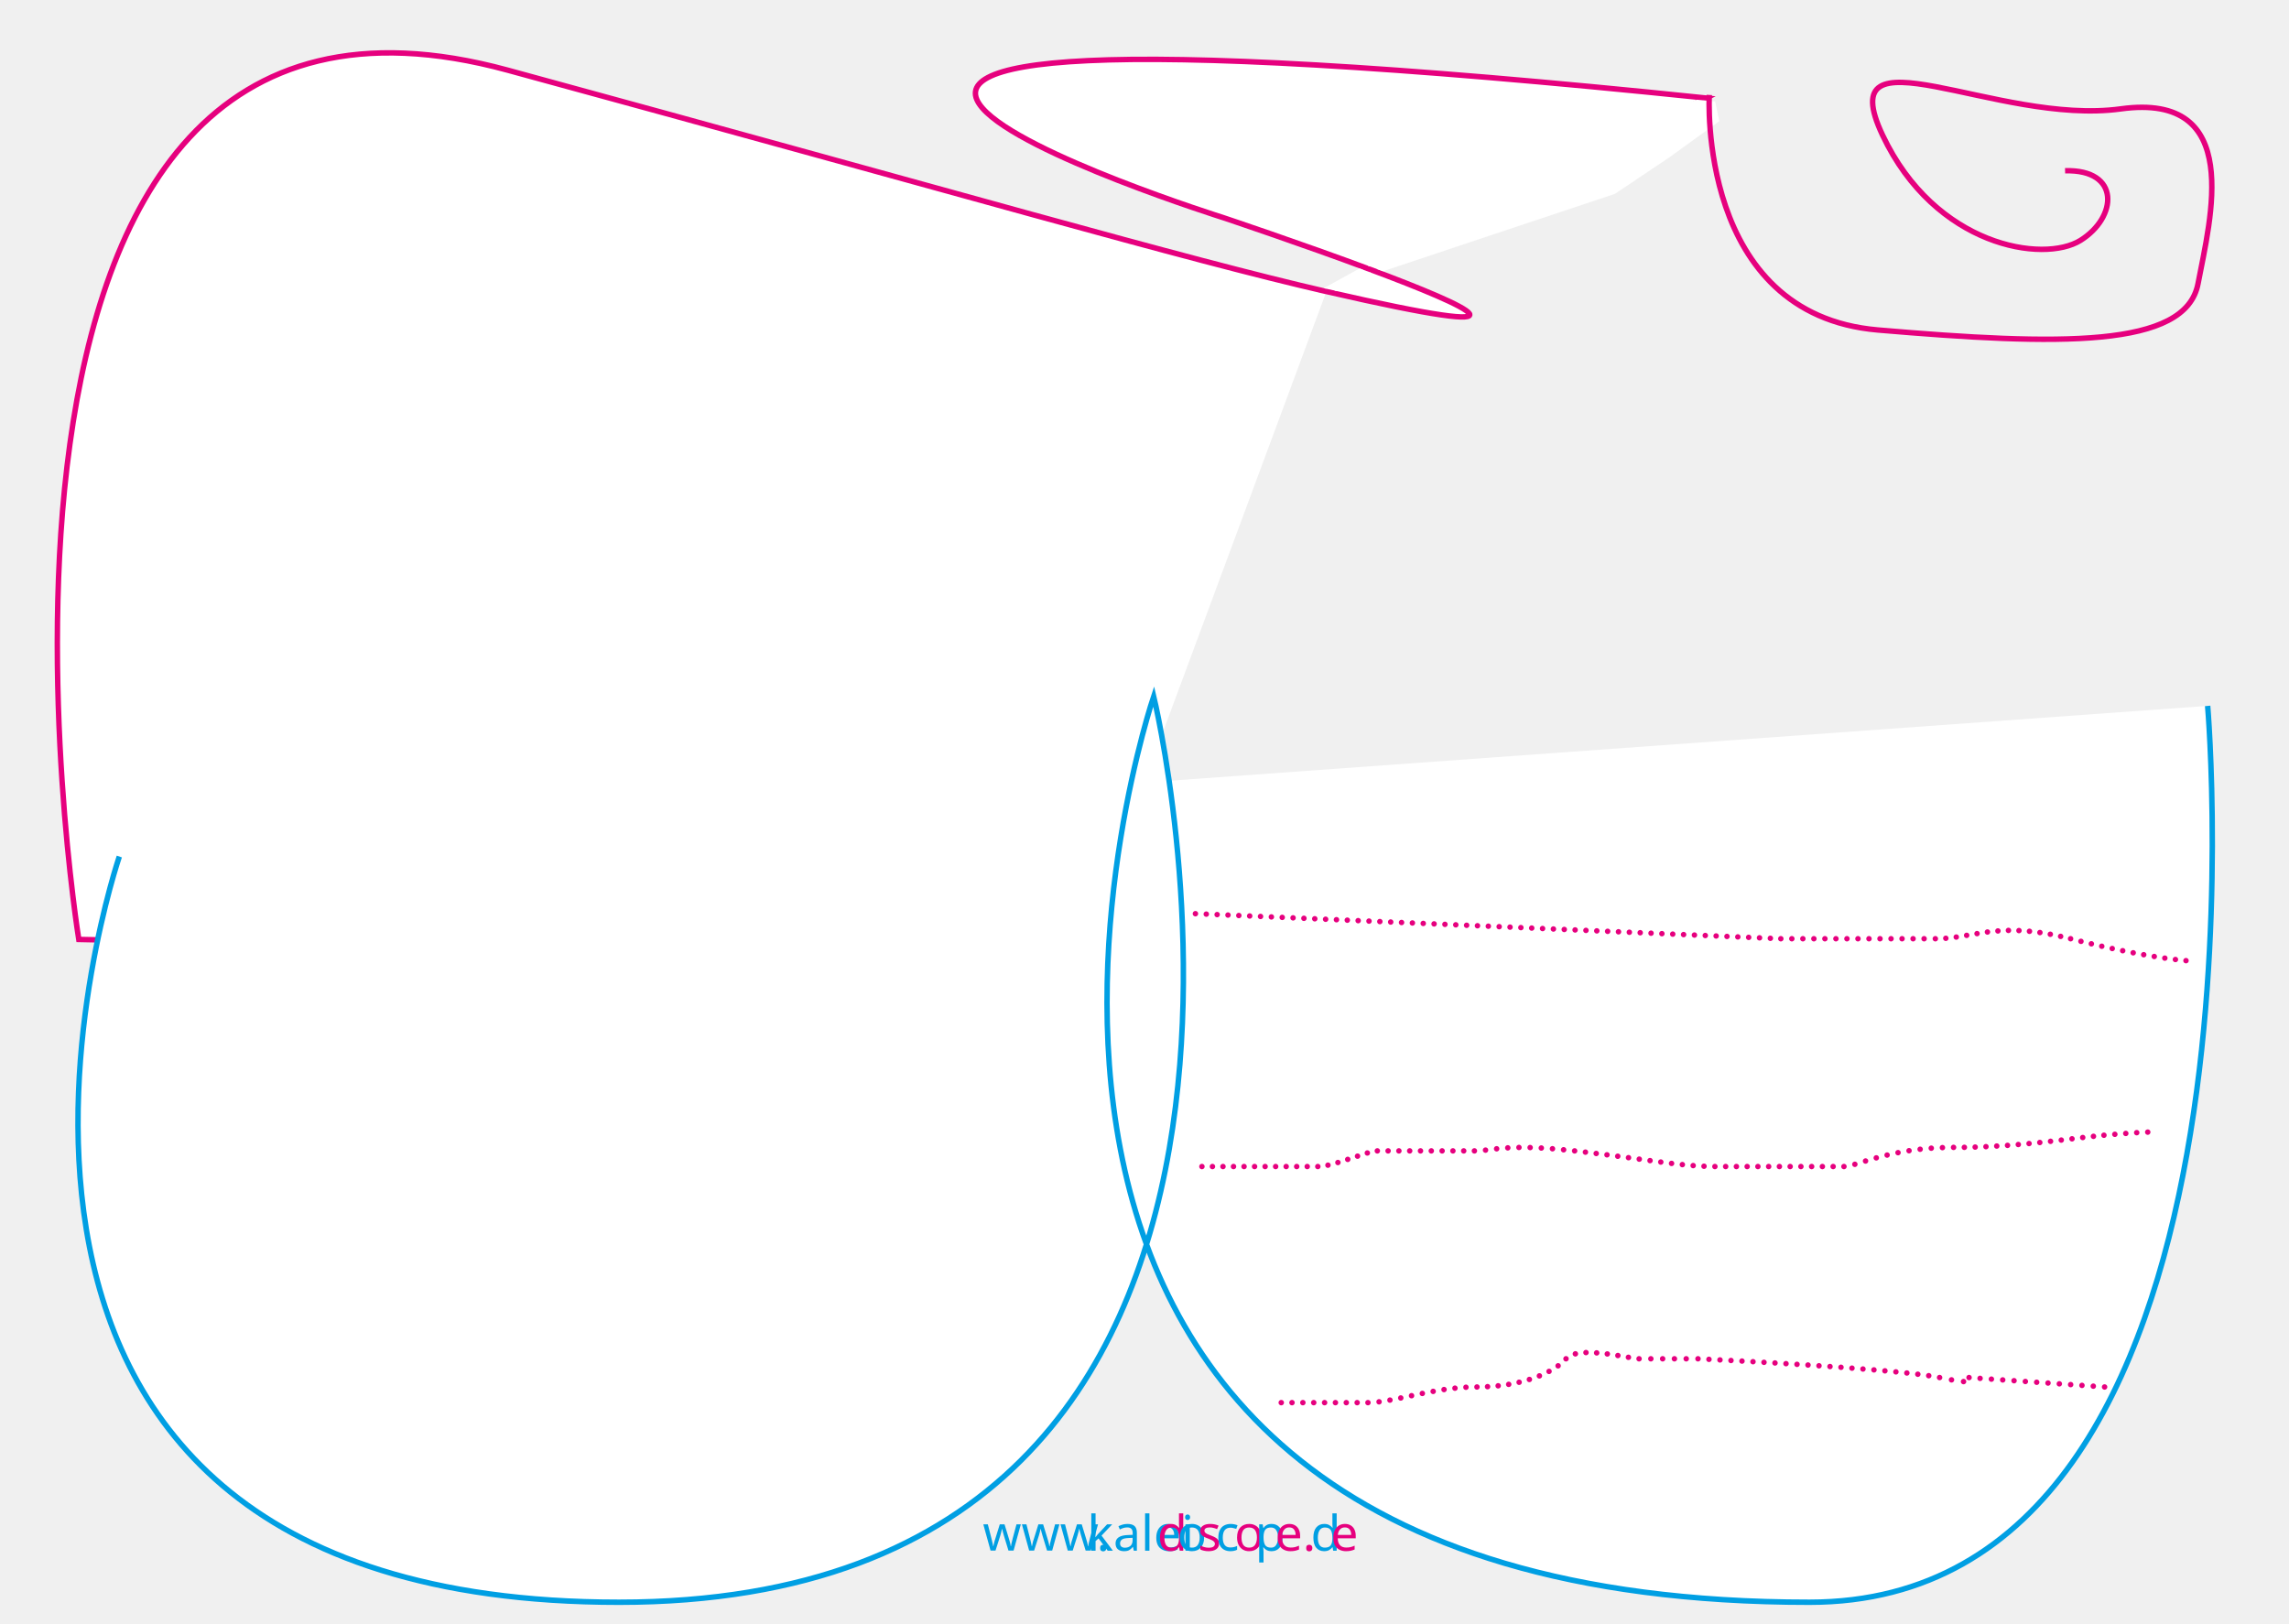
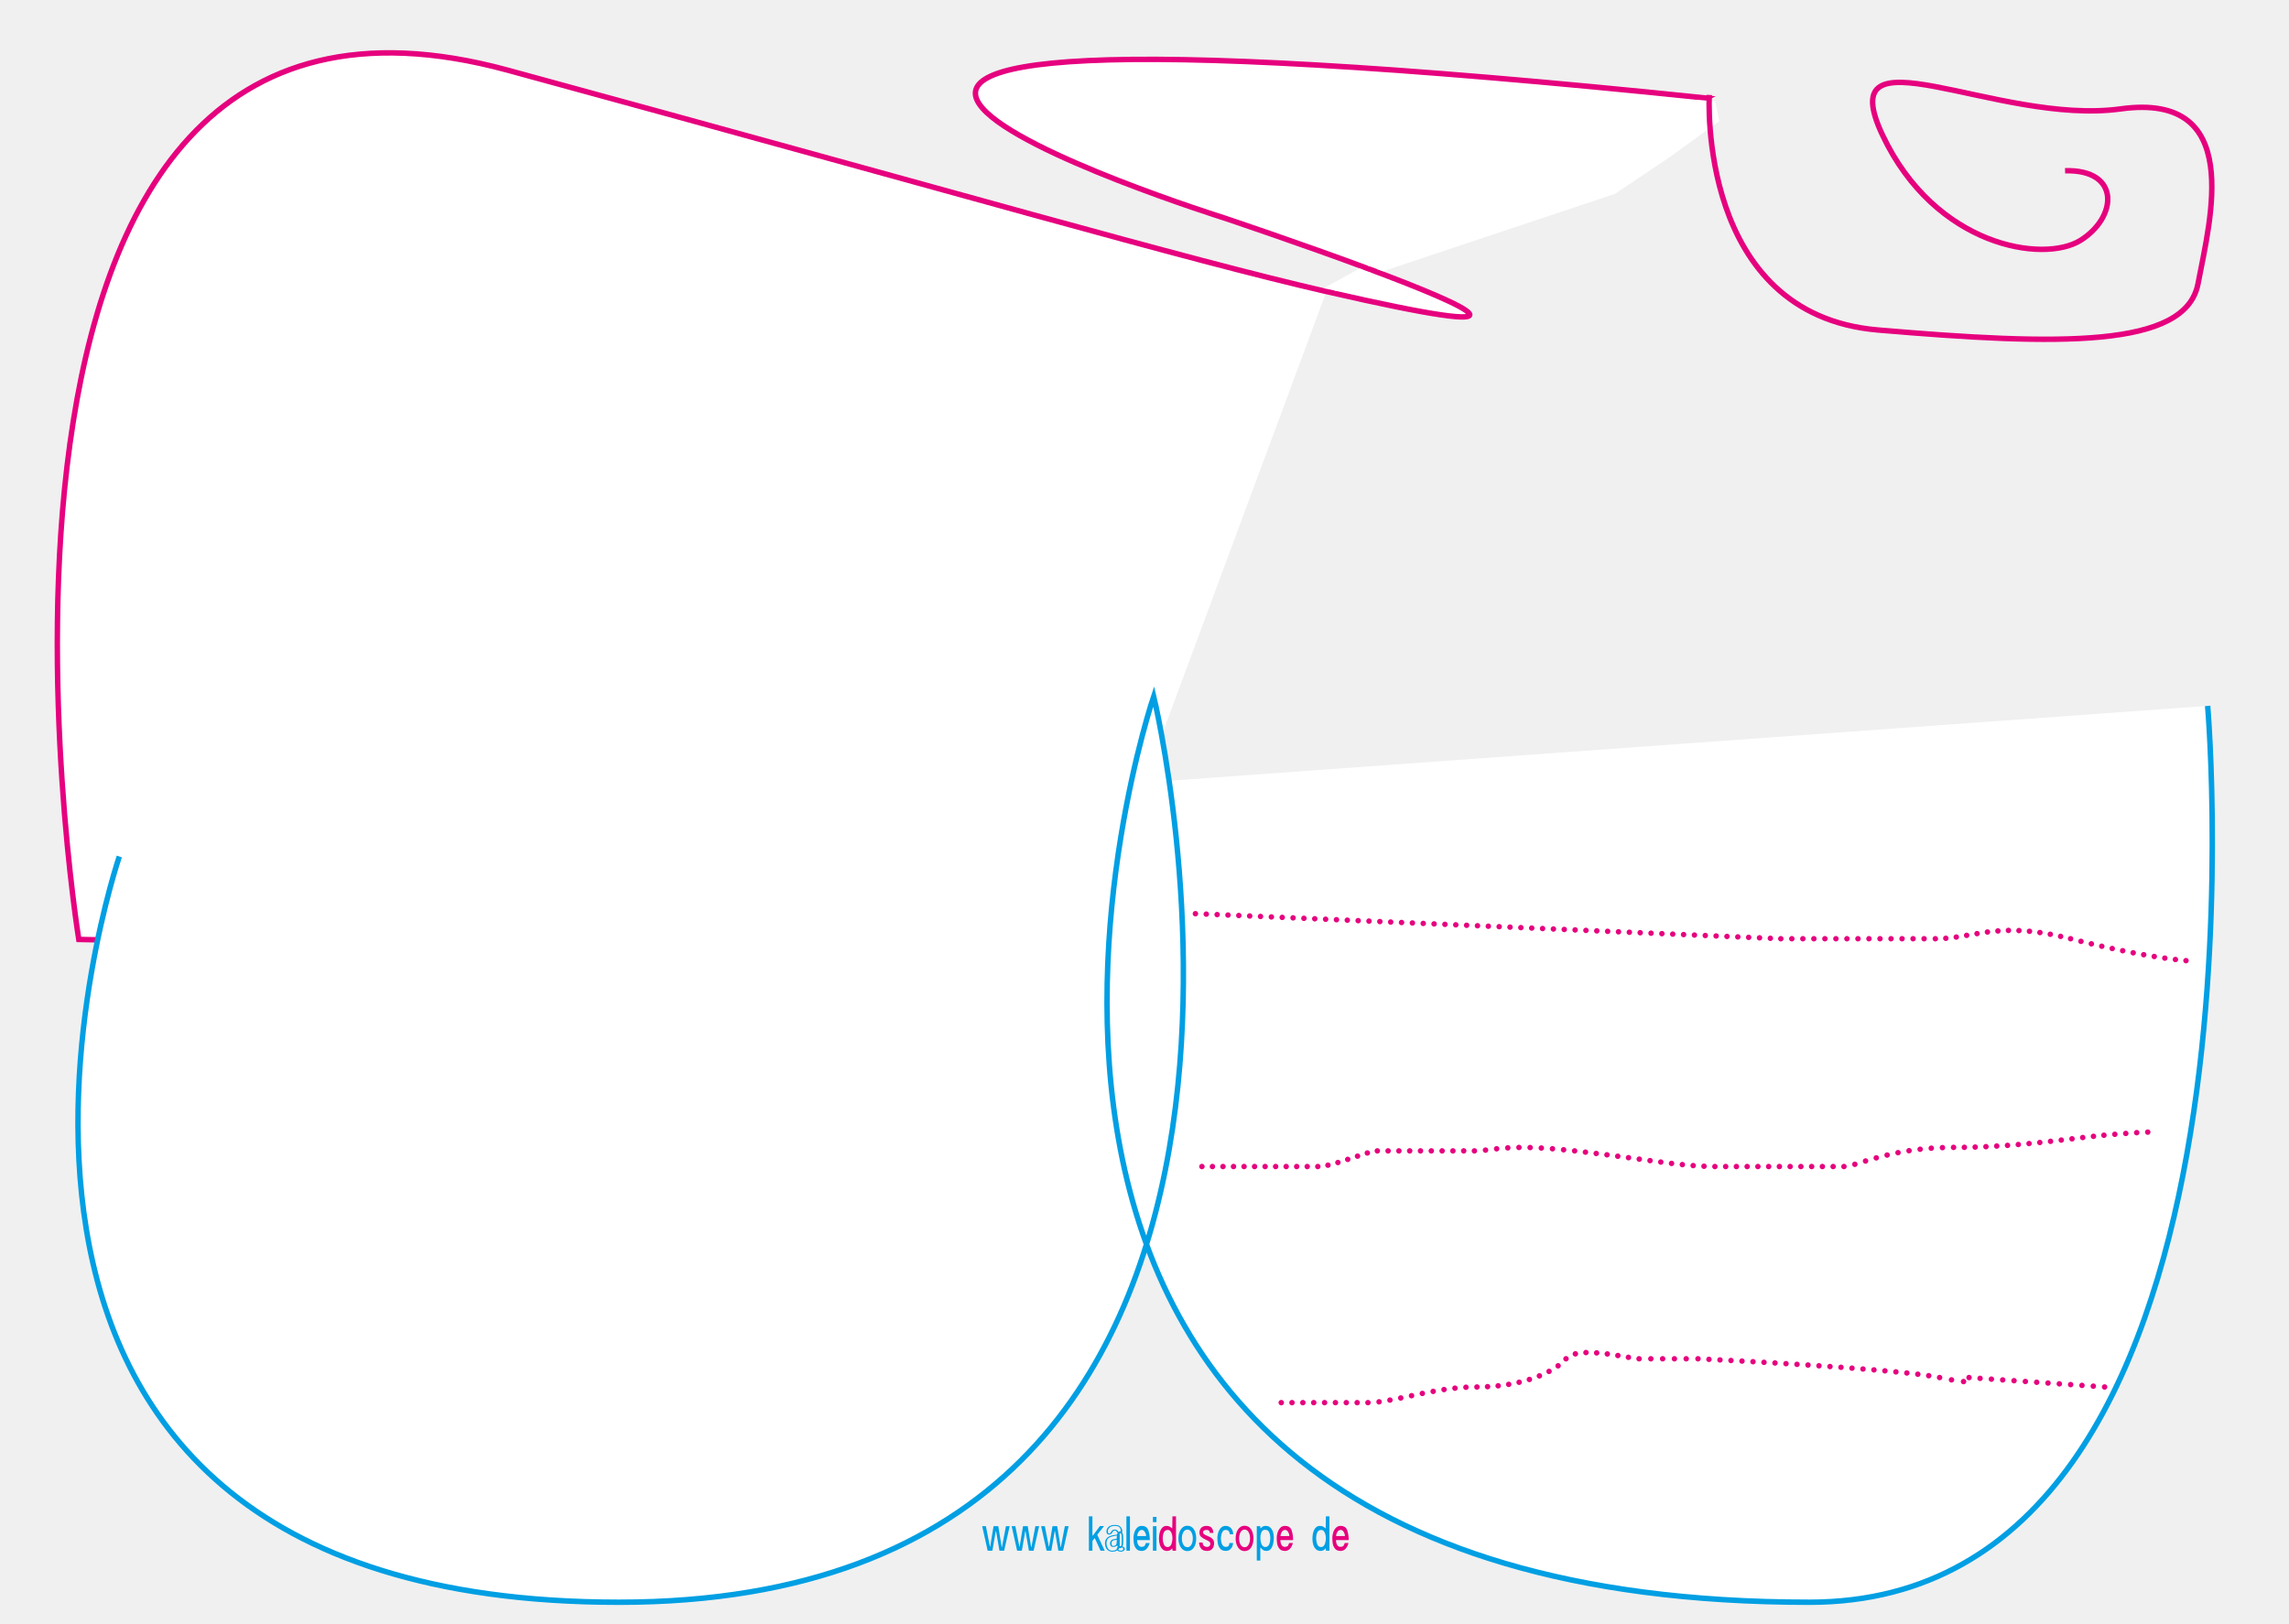
<svg xmlns="http://www.w3.org/2000/svg" id="Ebene_1" viewBox="0 0 419.53 297.64">
  <defs>
    <style>.cls-1,.cls-2,.cls-3,.cls-4,.cls-5,.cls-6,.cls-7,.cls-8,.cls-9,.cls-10,.cls-11,.cls-12,.cls-13,.cls-14,.cls-15,.cls-16,.cls-17,.cls-18,.cls-19,.cls-20,.cls-21,.cls-22,.cls-23,.cls-24,.cls-25{fill:none;}.cls-2{stroke-dasharray:0 1.93;}.cls-2,.cls-3,.cls-4,.cls-5,.cls-6,.cls-7,.cls-8,.cls-9,.cls-10,.cls-11,.cls-13,.cls-14,.cls-15,.cls-16,.cls-17,.cls-18,.cls-19,.cls-20,.cls-21,.cls-22,.cls-23,.cls-24,.cls-25{stroke:#e6007e;}.cls-2,.cls-3,.cls-4,.cls-5,.cls-6,.cls-7,.cls-8,.cls-9,.cls-10,.cls-13,.cls-14,.cls-15,.cls-16,.cls-17,.cls-18,.cls-19,.cls-20,.cls-21,.cls-22,.cls-23,.cls-24,.cls-25{stroke-linecap:round;stroke-linejoin:round;}.cls-26,.cls-27,.cls-28,.cls-29,.cls-30{font-family:neumarktregularv01-Round900, neumarkt-regular-v01;font-size:9px;font-variation-settings:'wght' 900;}.cls-26,.cls-28{fill:#e6007e;}.cls-3{stroke-dasharray:0 1.95;}.cls-31{fill:#fff;}.cls-4{stroke-dasharray:0 1.93;}.cls-5{stroke-dasharray:0 1.98;}.cls-6{stroke-dasharray:0 1.89;}.cls-7{stroke-dasharray:0 1.98;}.cls-8{stroke-dasharray:0 2.02;}.cls-9{stroke-dasharray:0 2.02;}.cls-12{stroke:#009fe3;}.cls-13{stroke-dasharray:0 1.96;}.cls-14{stroke-dasharray:0 1.96;}.cls-27,.cls-29,.cls-30{fill:#009fe3;}.cls-28,.cls-29{letter-spacing:0em;}.cls-15{stroke-dasharray:0 1.97;}.cls-30{letter-spacing:0em;}.cls-16{stroke-dasharray:0 2.23;}.cls-17{stroke-dasharray:0 1.99;}.cls-18{stroke-dasharray:0 1.99;}.cls-19{stroke-dasharray:0 2.01;}.cls-20{stroke-dasharray:0 2.02;}.cls-32{clip-path:url(#clippath);}.cls-21{stroke-dasharray:0 1.99;}.cls-22{stroke-dasharray:0 2.08;}.cls-23{stroke-dasharray:0 2.16;}.cls-24{stroke-dasharray:0 2.05;}.cls-25{stroke-dasharray:0 2.05;}</style>
    <clipPath id="clippath">
      <rect class="cls-1" x="-.24" y=".82" width="419.53" height="297.64" />
    </clipPath>
  </defs>
-   <text class="cls-29" transform="translate(180.13 284.26)">
-     <tspan x="0" y="0">www.</tspan>
-   </text>
-   <text class="cls-30" transform="translate(199.25 284.26)">
-     <tspan x="0" y="0">kalei</tspan>
-   </text>
-   <text class="cls-26" transform="translate(212.1 284.26)">
-     <tspan x="0" y="0">d</tspan>
-   </text>
-   <text class="cls-27" transform="translate(215.74 284.26)">
-     <tspan x="0" y="0">o</tspan>
-   </text>
-   <text class="cls-26" transform="translate(219.53 284.26)">
-     <tspan x="0" y="0">s</tspan>
-   </text>
-   <text class="cls-27" transform="translate(222.8 284.26)">
-     <tspan x="0" y="0">c</tspan>
-   </text>
-   <text class="cls-26" transform="translate(226.23 284.26)">
-     <tspan x="0" y="0">o</tspan>
-   </text>
-   <text class="cls-27" transform="translate(230.02 284.26)">
-     <tspan x="0" y="0">p</tspan>
-   </text>
-   <text class="cls-28" transform="translate(233.68 284.26)">
-     <tspan x="0" y="0">e.</tspan>
-   </text>
-   <text class="cls-27" transform="translate(240.22 284.26)">
-     <tspan x="0" y="0">d</tspan>
-   </text>
-   <text class="cls-26" transform="translate(243.87 284.26)">
-     <tspan x="0" y="0">e</tspan>
-   </text>
+   <path fill="#009fe3" d="M181.885 284.260L181.021 284.260L180.013 279.760L180.697 279.760L181.426 283.495Q181.435 283.522 181.453 283.522Q181.471 283.522 181.480 283.495L182.101 279.760L182.965 279.760L183.586 283.585Q183.595 283.612 183.613 283.612Q183.631 283.612 183.640 283.585L184.369 279.760L185.053 279.760L184.045 284.260L183.181 284.260L182.560 280.687Q182.551 280.660 182.533 280.660Q182.515 280.660 182.506 280.687L181.885 284.260M187.285 284.260L186.421 284.260L185.413 279.760L186.097 279.760L186.826 283.495Q186.835 283.522 186.853 283.522Q186.871 283.522 186.880 283.495L187.501 279.760L188.365 279.760L188.986 283.585Q188.995 283.612 189.013 283.612Q189.031 283.612 189.040 283.585L189.769 279.760L190.453 279.760L189.445 284.260L188.581 284.260L187.960 280.687Q187.951 280.660 187.933 280.660Q187.915 280.660 187.906 280.687L187.285 284.260M192.685 284.260L191.821 284.260L190.813 279.760L191.497 279.760L192.226 283.495Q192.235 283.522 192.253 283.522Q192.271 283.522 192.280 283.495L192.901 279.760L193.765 279.760L194.386 283.585Q194.395 283.612 194.413 283.612Q194.431 283.612 194.440 283.585L195.169 279.760L195.853 279.760L194.845 284.260L193.981 284.260L193.360 280.687Q193.351 280.660 193.333 280.660Q193.315 280.660 193.306 280.687" />
+   <path fill="#009fe3" d="M200.222 282.541L200.222 284.260L199.574 284.260L199.574 277.960L200.222 277.960L200.222 281.407Q200.222 281.470 200.258 281.483Q200.294 281.497 200.330 281.452L201.599 279.742L202.346 279.742L201.149 281.281Q201.104 281.335 201.131 281.398L202.472 284.260L201.707 284.260L200.699 282.037Q200.681 281.983 200.645 281.983Q200.609 281.983 200.573 282.028L200.258 282.433Q200.222 282.478 200.222 282.541M203.867 284.440Q203.336 284.440 202.990 284.120Q202.643 283.801 202.553 283.234Q202.445 282.595 202.710 282.159Q202.976 281.722 203.579 281.533Q204.020 281.398 204.407 281.362Q204.686 281.326 204.835 281.250Q204.983 281.173 205.217 280.903L205.217 283.450L205.217 283.504Q205.217 283.648 205.181 283.720L205.181 283.711Q205.028 284.071 204.691 284.255Q204.353 284.440 203.867 284.440M203.867 284.260Q204.668 284.260 204.938 283.639Q204.947 283.621 204.947 283.450L204.947 281.425Q204.785 281.479 204.326 281.551L204.020 281.605Q203.768 281.668 203.660 281.704Q203.048 281.893 202.900 282.334Q202.751 282.775 202.823 283.207Q202.877 283.585 203.111 283.923Q203.345 284.260 203.867 284.260M203.912 283.378Q204.317 283.414 204.497 283.229Q204.677 283.045 204.677 282.577L204.677 282.253Q204.452 282.316 204.263 282.325Q204.011 282.343 203.863 282.505Q203.714 282.667 203.714 282.910Q203.714 283.063 203.782 283.216Q203.849 283.369 203.912 283.378M203.894 283.558Q203.669 283.540 203.556 283.328Q203.444 283.117 203.444 282.910Q203.444 282.676 203.624 282.433Q203.804 282.190 204.236 282.145Q204.488 282.118 204.673 282.055Q204.857 281.992 204.947 281.920L204.947 282.577Q204.947 283.639 203.894 283.558M205.415 284.440Q205.109 284.440 204.893 284.296Q204.677 284.152 204.677 283.936Q204.677 283.720 204.893 283.576Q205.109 283.432 205.415 283.432Q205.721 283.432 205.937 283.576Q206.153 283.720 206.153 283.936Q206.153 284.152 205.937 284.296Q205.721 284.440 205.415 284.440M205.415 284.260Q205.613 284.260 205.748 284.166Q205.883 284.071 205.883 283.936Q205.883 283.801 205.748 283.707Q205.613 283.612 205.415 283.612Q205.217 283.612 205.082 283.707Q204.947 283.801 204.947 283.936Q204.947 284.071 205.082 284.166Q205.217 284.260 205.415 284.260M205.271 283.792Q204.965 283.792 204.821 283.490Q204.677 283.189 204.677 282.694L204.677 281.821Q204.677 281.326 204.821 281.024Q204.965 280.723 205.271 280.723Q205.577 280.723 205.721 281.024Q205.865 281.326 205.865 281.821L205.865 282.694Q205.865 283.198 205.726 283.495Q205.586 283.792 205.271 283.792M205.271 283.612Q205.415 283.612 205.505 283.351Q205.595 283.090 205.595 282.694L205.595 281.821Q205.595 281.425 205.501 281.164Q205.406 280.903 205.271 280.903Q205.136 280.903 205.042 281.164Q204.947 281.425 204.947 281.821L204.947 282.694Q204.947 283.090 205.042 283.351Q205.136 283.612 205.271 283.612M203.264 281.128Q203.408 281.128 203.494 281.038Q203.579 280.948 203.696 280.732Q203.885 280.390 204.335 280.390Q204.713 280.390 204.866 280.651Q204.938 280.777 205.019 280.840Q205.100 280.903 205.217 280.903L205.271 280.903Q205.370 280.903 205.401 280.651Q205.433 280.399 205.303 280.138Q205.172 279.877 204.830 279.778Q204.596 279.715 204.236 279.715Q203.624 279.715 203.264 280.120Q203.093 280.327 203.061 280.561Q203.030 280.795 203.097 280.962Q203.165 281.128 203.264 281.128M203.264 281.308Q202.994 281.308 202.873 281.092Q202.751 280.876 202.800 280.565Q202.850 280.255 203.057 280.003Q203.255 279.778 203.566 279.656Q203.876 279.535 204.236 279.535Q204.641 279.535 204.902 279.607Q205.280 279.715 205.510 280.079Q205.739 280.444 205.680 280.763Q205.622 281.083 205.271 281.083L205.217 281.083Q204.839 281.083 204.632 280.741Q204.569 280.642 204.511 280.606Q204.452 280.570 204.335 280.570Q204.191 280.570 204.101 280.624Q204.011 280.678 203.930 280.822Q203.786 281.083 203.642 281.195Q203.498 281.308 203.264 281.308M207.098 277.960L207.098 284.260L206.450 284.260L206.450 277.960L207.098 277.960M209.258 284.305Q208.565 284.305 208.232 283.882Q207.899 283.459 207.823 282.959Q207.746 282.460 207.746 281.902L207.746 281.839Q207.746 281.470 207.890 280.971Q208.034 280.471 208.372 280.093Q208.709 279.715 209.240 279.715Q210.185 279.715 210.464 280.512Q210.743 281.308 210.743 282.316L208.493 282.316Q208.403 282.316 208.403 282.406Q208.430 282.874 208.637 283.216Q208.844 283.558 209.222 283.558Q209.564 283.558 209.789 283.378Q209.834 283.297 209.915 283.113Q209.996 282.928 210.023 282.847L210.374 282.847L210.707 282.847Q210.554 283.459 210.185 283.882Q209.816 284.305 209.258 284.305M208.511 281.578L209.978 281.578Q210.023 281.578 210.046 281.551Q210.068 281.524 210.059 281.488Q210.023 281.128 209.807 280.791Q209.591 280.453 209.258 280.453Q208.916 280.453 208.691 280.791Q208.466 281.128 208.430 281.488Q208.421 281.524 208.444 281.551Q208.466 281.578 208.511 281.578M211.958 278.068L211.958 279.022L211.310 279.022L211.310 278.068L211.958 278.068M211.958 279.760L211.958 284.260L211.310 284.260L211.310 279.760" />
+   <path fill="#e6007e" d="M212.424 282.109Q212.424 281.011 212.784 280.363Q213.144 279.715 213.756 279.715Q214.116 279.715 214.332 279.823Q214.548 279.931 214.719 280.093Q214.791 280.165 214.818 280.165Q214.845 280.165 214.854 280.048Q214.863 279.931 214.863 279.715L214.890 277.960L215.538 277.960L215.538 284.260L214.890 284.260L214.890 283.972Q214.890 283.873 214.845 283.864Q214.800 283.855 214.737 283.936Q214.620 284.089 214.404 284.197Q214.188 284.305 213.882 284.305Q213.405 284.305 213.076 283.999Q212.748 283.693 212.586 283.193Q212.424 282.694 212.424 282.109M213.108 282.118Q213.117 282.622 213.320 283.108Q213.522 283.594 214.008 283.594Q214.737 283.594 214.872 282.253Q214.917 281.767 214.822 281.353Q214.728 280.939 214.525 280.696Q214.323 280.453 214.053 280.453Q213.522 280.453 213.306 280.921Q213.090 281.389 213.108 282.118" />
+   <path fill="#009fe3" d="M217.621 284.332Q217.126 284.332 216.757 284.026Q216.388 283.720 216.186 283.189Q215.983 282.658 215.983 282.010Q215.983 281.353 216.186 280.827Q216.388 280.300 216.757 279.994Q217.126 279.688 217.621 279.688Q218.386 279.688 218.814 280.340Q219.241 280.993 219.241 282.010Q219.241 283.018 218.814 283.675Q218.386 284.332 217.621 284.332M217.630 283.621Q218.089 283.621 218.355 283.157Q218.620 282.694 218.620 282.010Q218.620 281.326 218.355 280.858Q218.089 280.390 217.630 280.390Q217.162 280.390 216.888 280.863Q216.613 281.335 216.613 282.010Q216.613 282.694 216.888 283.157Q217.162 283.621 217.630 283.621" />
+   <path fill="#e6007e" d="M222.383 280.993L221.735 280.993Q221.735 280.714 221.578 280.584Q221.420 280.453 221.159 280.453Q220.862 280.453 220.682 280.556Q220.502 280.660 220.502 280.876Q220.502 281.110 220.704 281.250Q220.907 281.389 221.357 281.578Q221.393 281.596 221.429 281.609Q221.465 281.623 221.501 281.641Q222.041 281.866 222.280 282.163Q222.518 282.460 222.518 282.892Q222.518 283.513 222.194 283.909Q221.870 284.305 221.267 284.305Q220.421 284.305 220.097 283.819Q219.773 283.333 219.773 282.766L220.421 282.766Q220.421 283.153 220.646 283.360Q220.871 283.567 221.240 283.567Q221.519 283.567 221.677 283.400Q221.834 283.234 221.834 283.018Q221.834 282.748 221.618 282.586Q221.402 282.424 220.961 282.226Q220.448 282.001 220.142 281.713Q219.836 281.425 219.836 280.948Q219.836 280.408 220.165 280.061Q220.493 279.715 221.150 279.715Q221.816 279.715 222.100 280.111Q222.383 280.507 222.383 280.993" />
+   <path fill="#009fe3" d="M223.772 281.902Q223.772 282.685 223.997 283.121Q224.222 283.558 224.690 283.558Q225.041 283.558 225.185 283.356Q225.329 283.153 225.329 282.847L226.004 282.847Q226.004 283.045 225.892 283.387Q225.779 283.729 225.478 284.012Q225.176 284.296 224.663 284.296Q223.961 284.296 223.624 283.864Q223.286 283.432 223.205 282.928Q223.124 282.424 223.124 281.875L223.124 281.839Q223.124 281.470 223.268 280.971Q223.412 280.471 223.750 280.093Q224.087 279.715 224.618 279.715Q225.068 279.715 225.388 279.935Q225.707 280.156 225.865 280.507Q226.022 280.858 226.022 281.254L225.392 281.254Q225.392 280.930 225.212 280.692Q225.032 280.453 224.636 280.453Q224.285 280.453 224.092 280.750Q223.898 281.047 223.835 281.385Q223.772 281.722 223.772 281.902" />
+   <path fill="#e6007e" d="M228.111 284.332Q227.616 284.332 227.247 284.026Q226.878 283.720 226.675 283.189Q226.473 282.658 226.473 282.010Q226.473 281.353 226.675 280.827Q226.878 280.300 227.247 279.994Q227.616 279.688 228.111 279.688Q228.876 279.688 229.303 280.340Q229.731 280.993 229.731 282.010Q229.731 283.018 229.303 283.675Q228.876 284.332 228.111 284.332M228.120 283.621Q228.579 283.621 228.844 283.157Q229.110 282.694 229.110 282.010Q229.110 281.326 228.844 280.858Q228.579 280.390 228.120 280.390Q227.652 280.390 227.377 280.863Q227.103 281.335 227.103 282.010Q227.103 282.694 227.377 283.157Q227.652 283.621 228.120 283.621" />
+   <path fill="#009fe3" d="M233.467 281.839Q233.467 282.883 233.134 283.594Q232.801 284.305 232.126 284.305Q231.730 284.305 231.496 284.138Q231.262 283.972 231.100 283.756Q231.046 283.684 231.024 283.675Q231.001 283.666 230.996 283.747Q230.992 283.828 230.992 283.990L230.992 286.060L230.344 286.060L230.344 279.760L230.992 279.760L230.992 280.048Q230.992 280.147 231.037 280.156Q231.082 280.165 231.145 280.084Q231.424 279.715 231.973 279.715Q232.558 279.715 232.891 280.089Q233.224 280.462 233.346 280.943Q233.467 281.425 233.467 281.839M232.819 281.902Q232.819 281.389 232.617 280.907Q232.414 280.426 231.874 280.426Q231.397 280.426 231.204 280.853Q231.010 281.281 231.010 281.857Q231.010 282.658 231.244 283.121Q231.478 283.585 231.892 283.585Q232.369 283.585 232.594 283.139Q232.819 282.694 232.819 281.902" />
+   <path fill="#e6007e" d="M235.516 284.305Q234.823 284.305 234.490 283.882Q234.157 283.459 234.081 282.959Q234.004 282.460 234.004 281.902L234.004 281.839Q234.004 281.470 234.148 280.971Q234.292 280.471 234.630 280.093Q234.967 279.715 235.498 279.715Q236.443 279.715 236.722 280.512Q237.001 281.308 237.001 282.316L234.751 282.316Q234.661 282.316 234.661 282.406Q234.688 282.874 234.895 283.216Q235.102 283.558 235.480 283.558Q235.822 283.558 236.047 283.378Q236.092 283.297 236.173 283.113Q236.254 282.928 236.281 282.847L236.632 282.847L236.965 282.847Q236.812 283.459 236.443 283.882Q236.074 284.305 235.516 284.305M234.769 281.578L236.236 281.578Q236.281 281.578 236.304 281.551Q236.326 281.524 236.317 281.488Q236.281 281.128 236.065 280.791Q235.849 280.453 235.516 280.453Q235.174 280.453 234.949 280.791Q234.724 281.128 234.688 281.488Q234.679 281.524 234.702 281.551Q234.724 281.578 234.769 281.578" />
+   <path fill="#009fe3" d="M240.544 282.109Q240.544 281.011 240.904 280.363Q241.264 279.715 241.876 279.715Q242.236 279.715 242.452 279.823Q242.668 279.931 242.839 280.093Q242.911 280.165 242.938 280.165Q242.965 280.165 242.974 280.048Q242.983 279.931 242.983 279.715L243.010 277.960L243.658 277.960L243.658 284.260L243.010 284.260L243.010 283.972Q243.010 283.873 242.965 283.864Q242.920 283.855 242.857 283.936Q242.740 284.089 242.524 284.197Q242.308 284.305 242.002 284.305Q241.525 284.305 241.196 283.999Q240.868 283.693 240.706 283.193Q240.544 282.694 240.544 282.109M241.228 282.118Q241.237 282.622 241.440 283.108Q241.642 283.594 242.128 283.594Q242.857 283.594 242.992 282.253Q243.037 281.767 242.942 281.353Q242.848 280.939 242.645 280.696Q242.443 280.453 242.173 280.453Q241.642 280.453 241.426 280.921Q241.210 281.389 241.228 282.118" />
+   <path fill="#e6007e" d="M245.706 284.305Q245.013 284.305 244.680 283.882Q244.347 283.459 244.270 282.959Q244.194 282.460 244.194 281.902L244.194 281.839Q244.194 281.470 244.338 280.971Q244.482 280.471 244.820 280.093Q245.157 279.715 245.688 279.715Q246.633 279.715 246.912 280.512Q247.191 281.308 247.191 282.316L244.941 282.316Q244.851 282.316 244.851 282.406Q244.878 282.874 245.085 283.216Q245.292 283.558 245.670 283.558Q246.012 283.558 246.237 283.378Q246.282 283.297 246.363 283.113Q246.444 282.928 246.471 282.847L246.822 282.847L247.155 282.847Q247.002 283.459 246.633 283.882Q246.264 284.305 245.706 284.305M244.959 281.578L246.426 281.578Q246.471 281.578 246.494 281.551Q246.516 281.524 246.507 281.488Q246.471 281.128 246.255 280.791Q246.039 280.453 245.706 280.453Q245.364 280.453 245.139 280.791Q244.914 281.128 244.878 281.488Q244.869 281.524 244.892 281.551Q244.914 281.578 244.959 281.578" />
  <g class="cls-32">
    <path class="cls-31" d="M312.71,17.97c-235.84-24.38-88.44,21.95-88.44,21.95,0,0,14.31,4.79,26.81,9.45l61.63-31.4h0ZM251.08,49.37l-7.98,4.07c40.87,9.38,26.38,2.8,7.98-4.07h0ZM243.1,53.44c-25.71-5.9-67.67-18.12-150.02-40.57C-16.11-16.9,14.44,172.21,14.44,172.21l72.02,1.49c4.66,12.15,9.84-16.74,10.22-15.21.71,2.83,32.6,13.59,36.14,13.59s60.94-16.43,61.65-18.55c.71-2.12,15.05-9.57,15.05-9.57" />
    <path class="cls-11" d="M312.71,17.97c-235.84-24.38-88.44,21.95-88.44,21.95,0,0,14.31,4.79,26.81,9.45l61.63-31.4h0ZM251.08,49.37l-7.98,4.07c40.87,9.38,26.38,2.8,7.98-4.07h0ZM243.1,53.44c-25.71-5.9-67.67-18.12-150.02-40.57C-16.11-16.9,14.44,172.21,14.44,172.21l72.02,1.49c4.66,12.15,9.84-16.74,10.22-15.21.71,2.83,32.6,13.59,36.14,13.59s60.94-16.43,61.65-18.55c.71-2.12,15.05-9.57,15.05-9.57" />
    <path class="cls-31" d="M404.62,129.4s14.17,164.31-72.97,164.31c-176.54,0-120.2-166.06-120.2-166.06,0,0,40.23,166.06-98,166.06S21.87,157.01,21.87,157.01" />
    <path class="cls-12" d="M404.62,129.4s14.17,164.31-72.97,164.31c-176.54,0-120.2-166.06-120.2-166.06,0,0,40.23,166.06-98,166.06S21.87,157.01,21.87,157.01" />
  </g>
  <line class="cls-17" x1="221.09" y1="167.57" x2="325.4" y2="172.04" />
  <path class="cls-9" d="M328.41,172.08h25.28" />
  <path class="cls-2" d="M356.63,172c5.89-.49,10.47-2.91,21.94-.15" />
  <path class="cls-14" d="M381.4,172.56c9.58,2.36,15.96,3.2,18.28,3.45" />
  <path class="cls-10" d="M219.1,167.49h0M326.39,172.08h0M354.71,172.08h0M379.5,172.08h0M400.65,176.1h0" />
  <path class="cls-4" d="M222.22,213.84h18.34" />
  <path class="cls-6" d="M243.39,213.59c2.63-.58,6.19-2.02,8.11-2.48" />
  <path class="cls-5" d="M254.41,210.97h14.83" />
  <path class="cls-24" d="M272.27,210.83c2.66-.31,6.01-.96,15.31.03" />
  <path class="cls-21" d="M290.58,211.2c10.74,1.28,17.03,2.5,22.73,2.63" />
  <path class="cls-15" d="M316.28,213.84h20.7" />
  <path class="cls-25" d="M339.96,213.43c3.02-.89,8.44-2.94,17.07-3.09" />
  <path class="cls-7" d="M360.03,210.32c10.24-.16,18.67-1.52,24.59-2.12" />
  <path class="cls-19" d="M387.61,207.93c2.57-.22,4.13-.32,5.02-.36" />
  <path class="cls-10" d="M220.29,213.84h0M241.53,213.84h0M252.44,210.97h0M270.23,210.97h0M288.6,210.97h0M314.31,213.84h0M337.96,213.84h0M358.05,210.33h0M385.61,208.1h0M393.64,207.53h0" />
  <line class="cls-22" x1="383.66" y1="254.1" x2="361.92" y2="252.6" />
  <path class="cls-16" d="M359.88,253.26c-.72-.06-1.78-.21-3.3-.51" />
  <path class="cls-20" d="M353.5,252.18c-9.65-1.43-35.82-2.78-41.28-3.05" />
  <path class="cls-23" d="M309.05,249.08h-7.56" />
  <path class="cls-13" d="M298.46,248.81c-2.98-.52-8.25-1.5-10.66-.31" />
  <path class="cls-3" d="M285.57,250.37c-2.74,1.99-7.62,3.7-13.89,3.86" />
  <path class="cls-8" d="M268.68,254.3c-6.71.38-12.58,2.47-16.95,2.77" />
  <path class="cls-18" d="M248.74,257.12h-12.91" />
  <path class="cls-10" d="M385.73,254.25h0M360.89,252.52h0M355.49,252.52h0M311.21,249.08h0M300.41,249.08h0M287.02,249.08h0M270.7,254.25h0M250.72,257.12h0M234.83,257.12h0" />
  <polygon class="cls-31" points="242.61 52.83 245.1 53.37 250.37 52.55 251.48 50.6 251.17 49.94 249.18 49.21 242.61 52.83 242.61 52.83" />
  <polygon class="cls-31" points="250.69 48.7 253.46 49.72 295.98 35.54 305.91 28.88 315.12 22.22 314.35 18.59 310.98 18.28 301.8 21.65 266.08 35.12 250.69 48.7 250.69 48.7" />
  <path class="cls-11" d="M313.28,17.4s-2.27,40.25,30.9,43.09c33.17,2.83,56.41,3.4,58.68-8.5,2.27-11.91,8.5-35.15-14.17-32.03-22.68,3.12-53.29-15.59-43.65,4.82,9.64,20.41,29.48,23.53,36.28,19.28,6.8-4.25,7.37-13.04-2.83-12.76" />
</svg>
